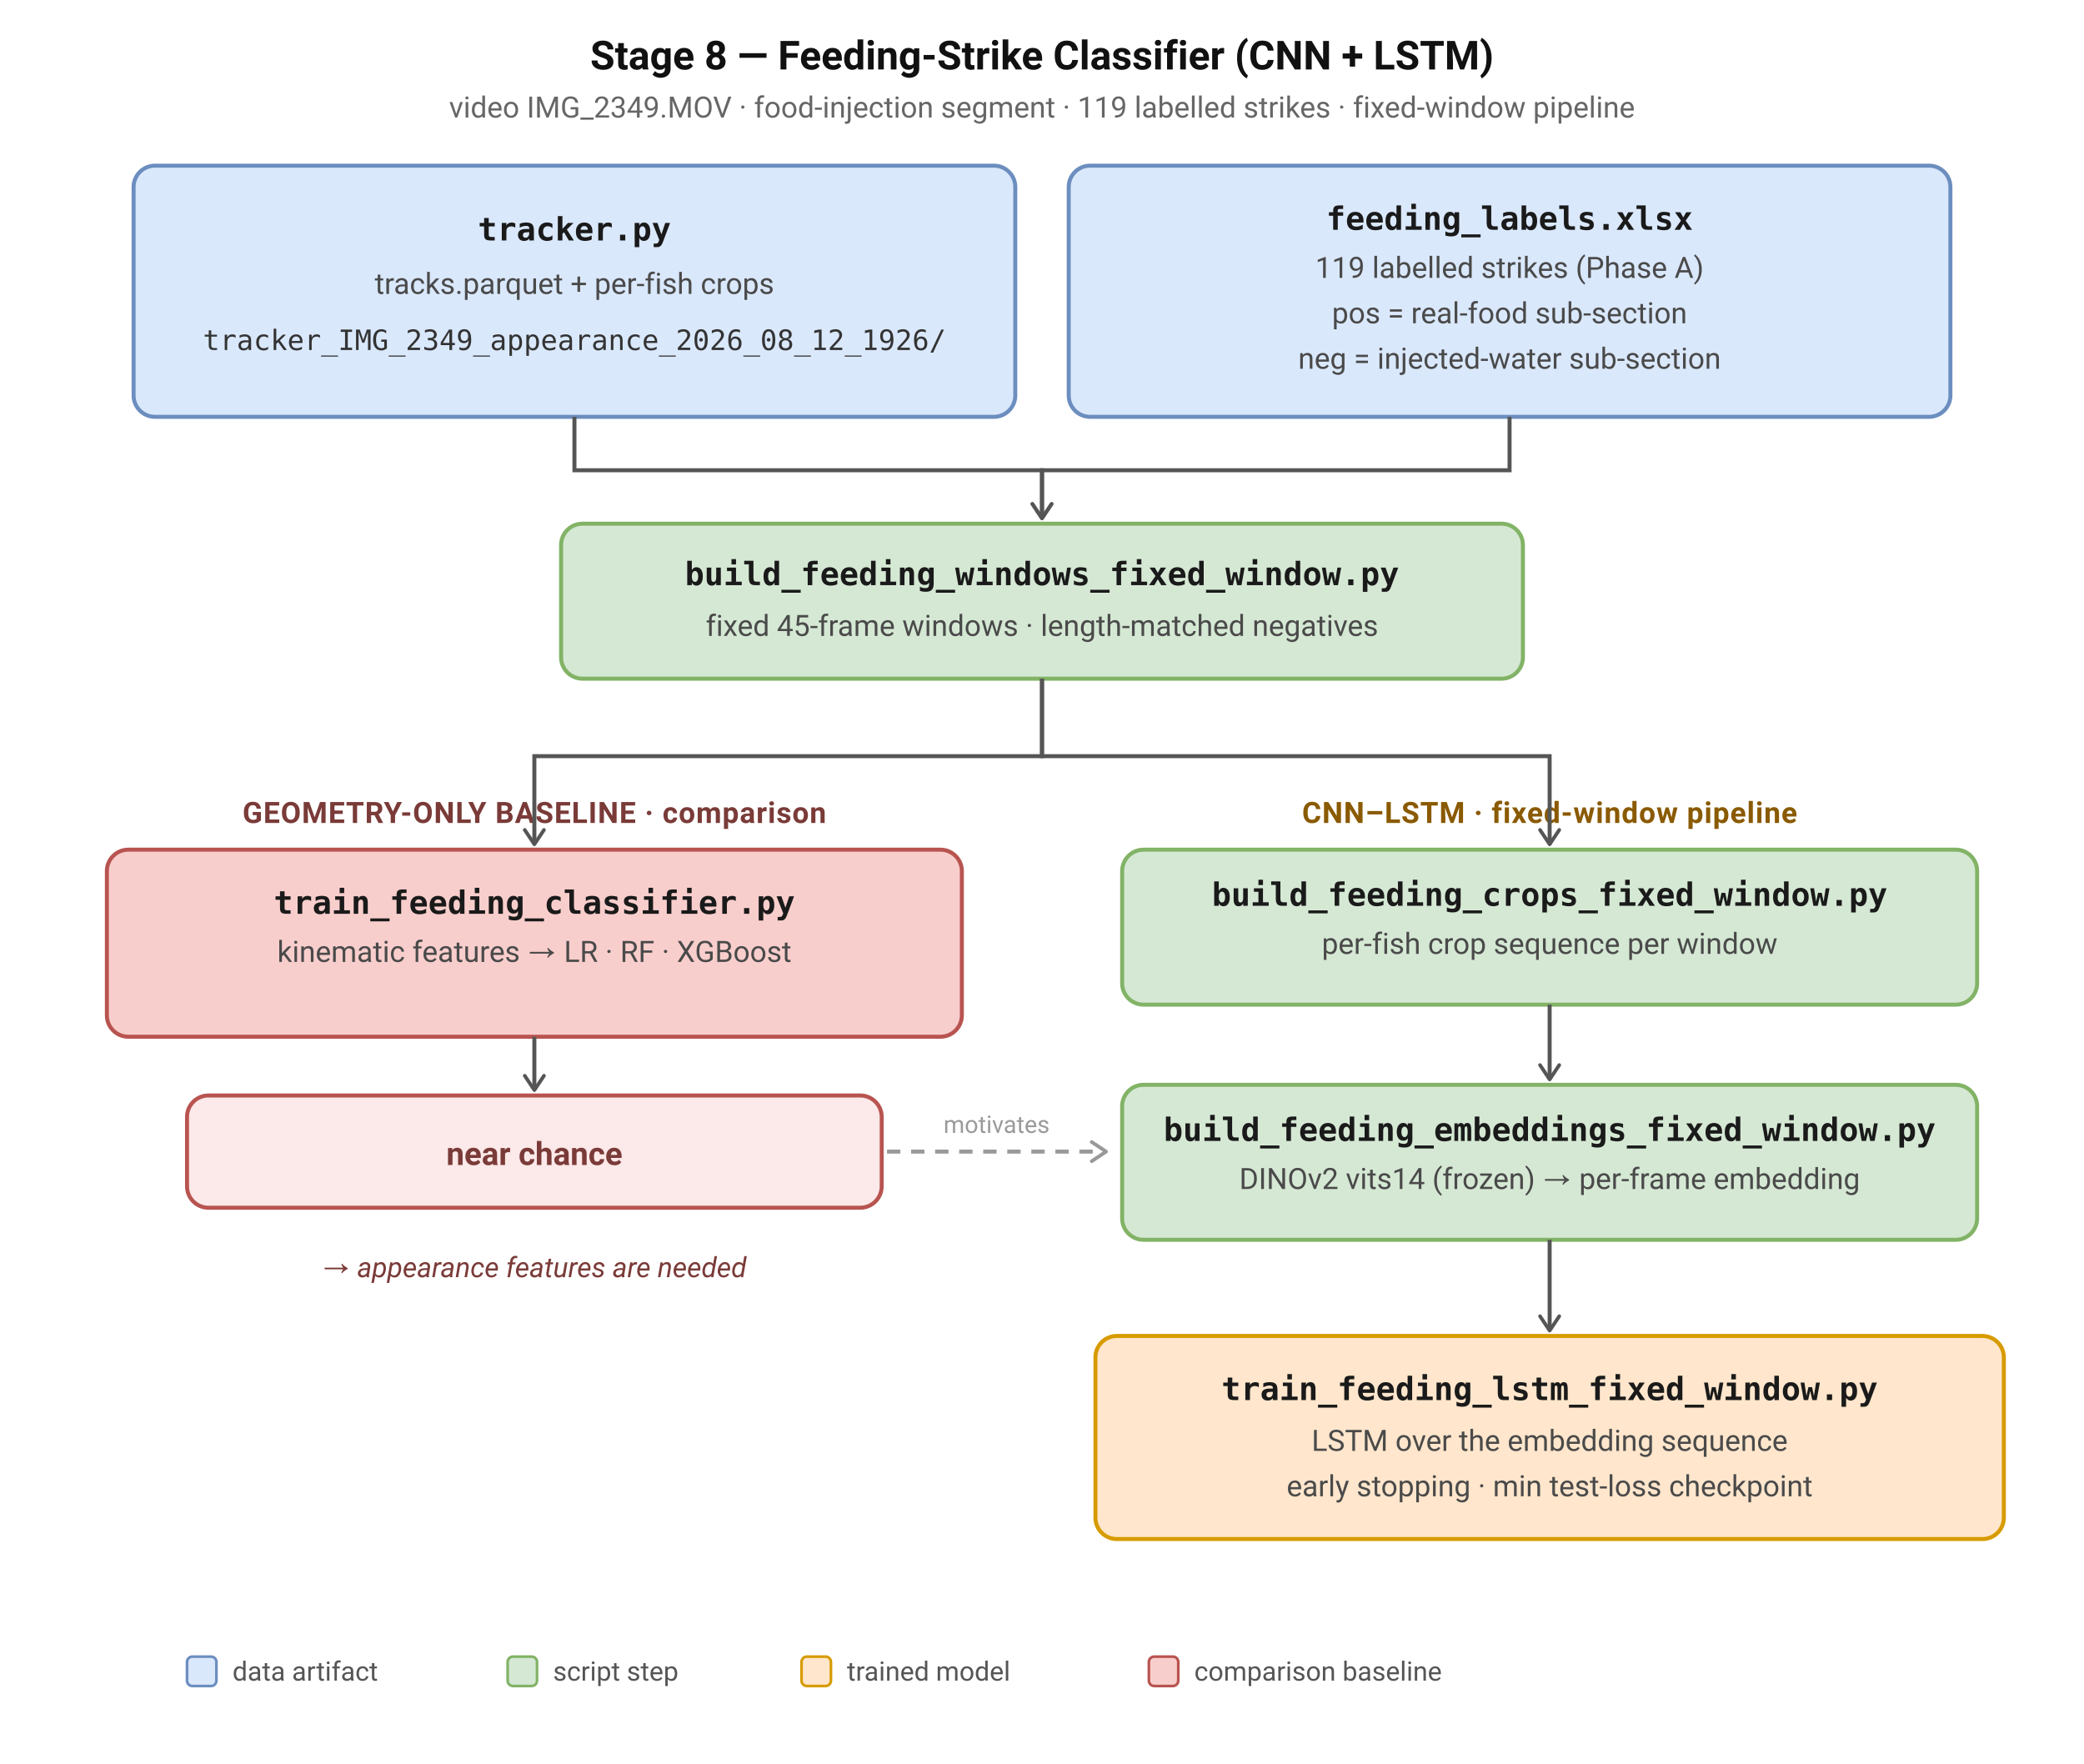
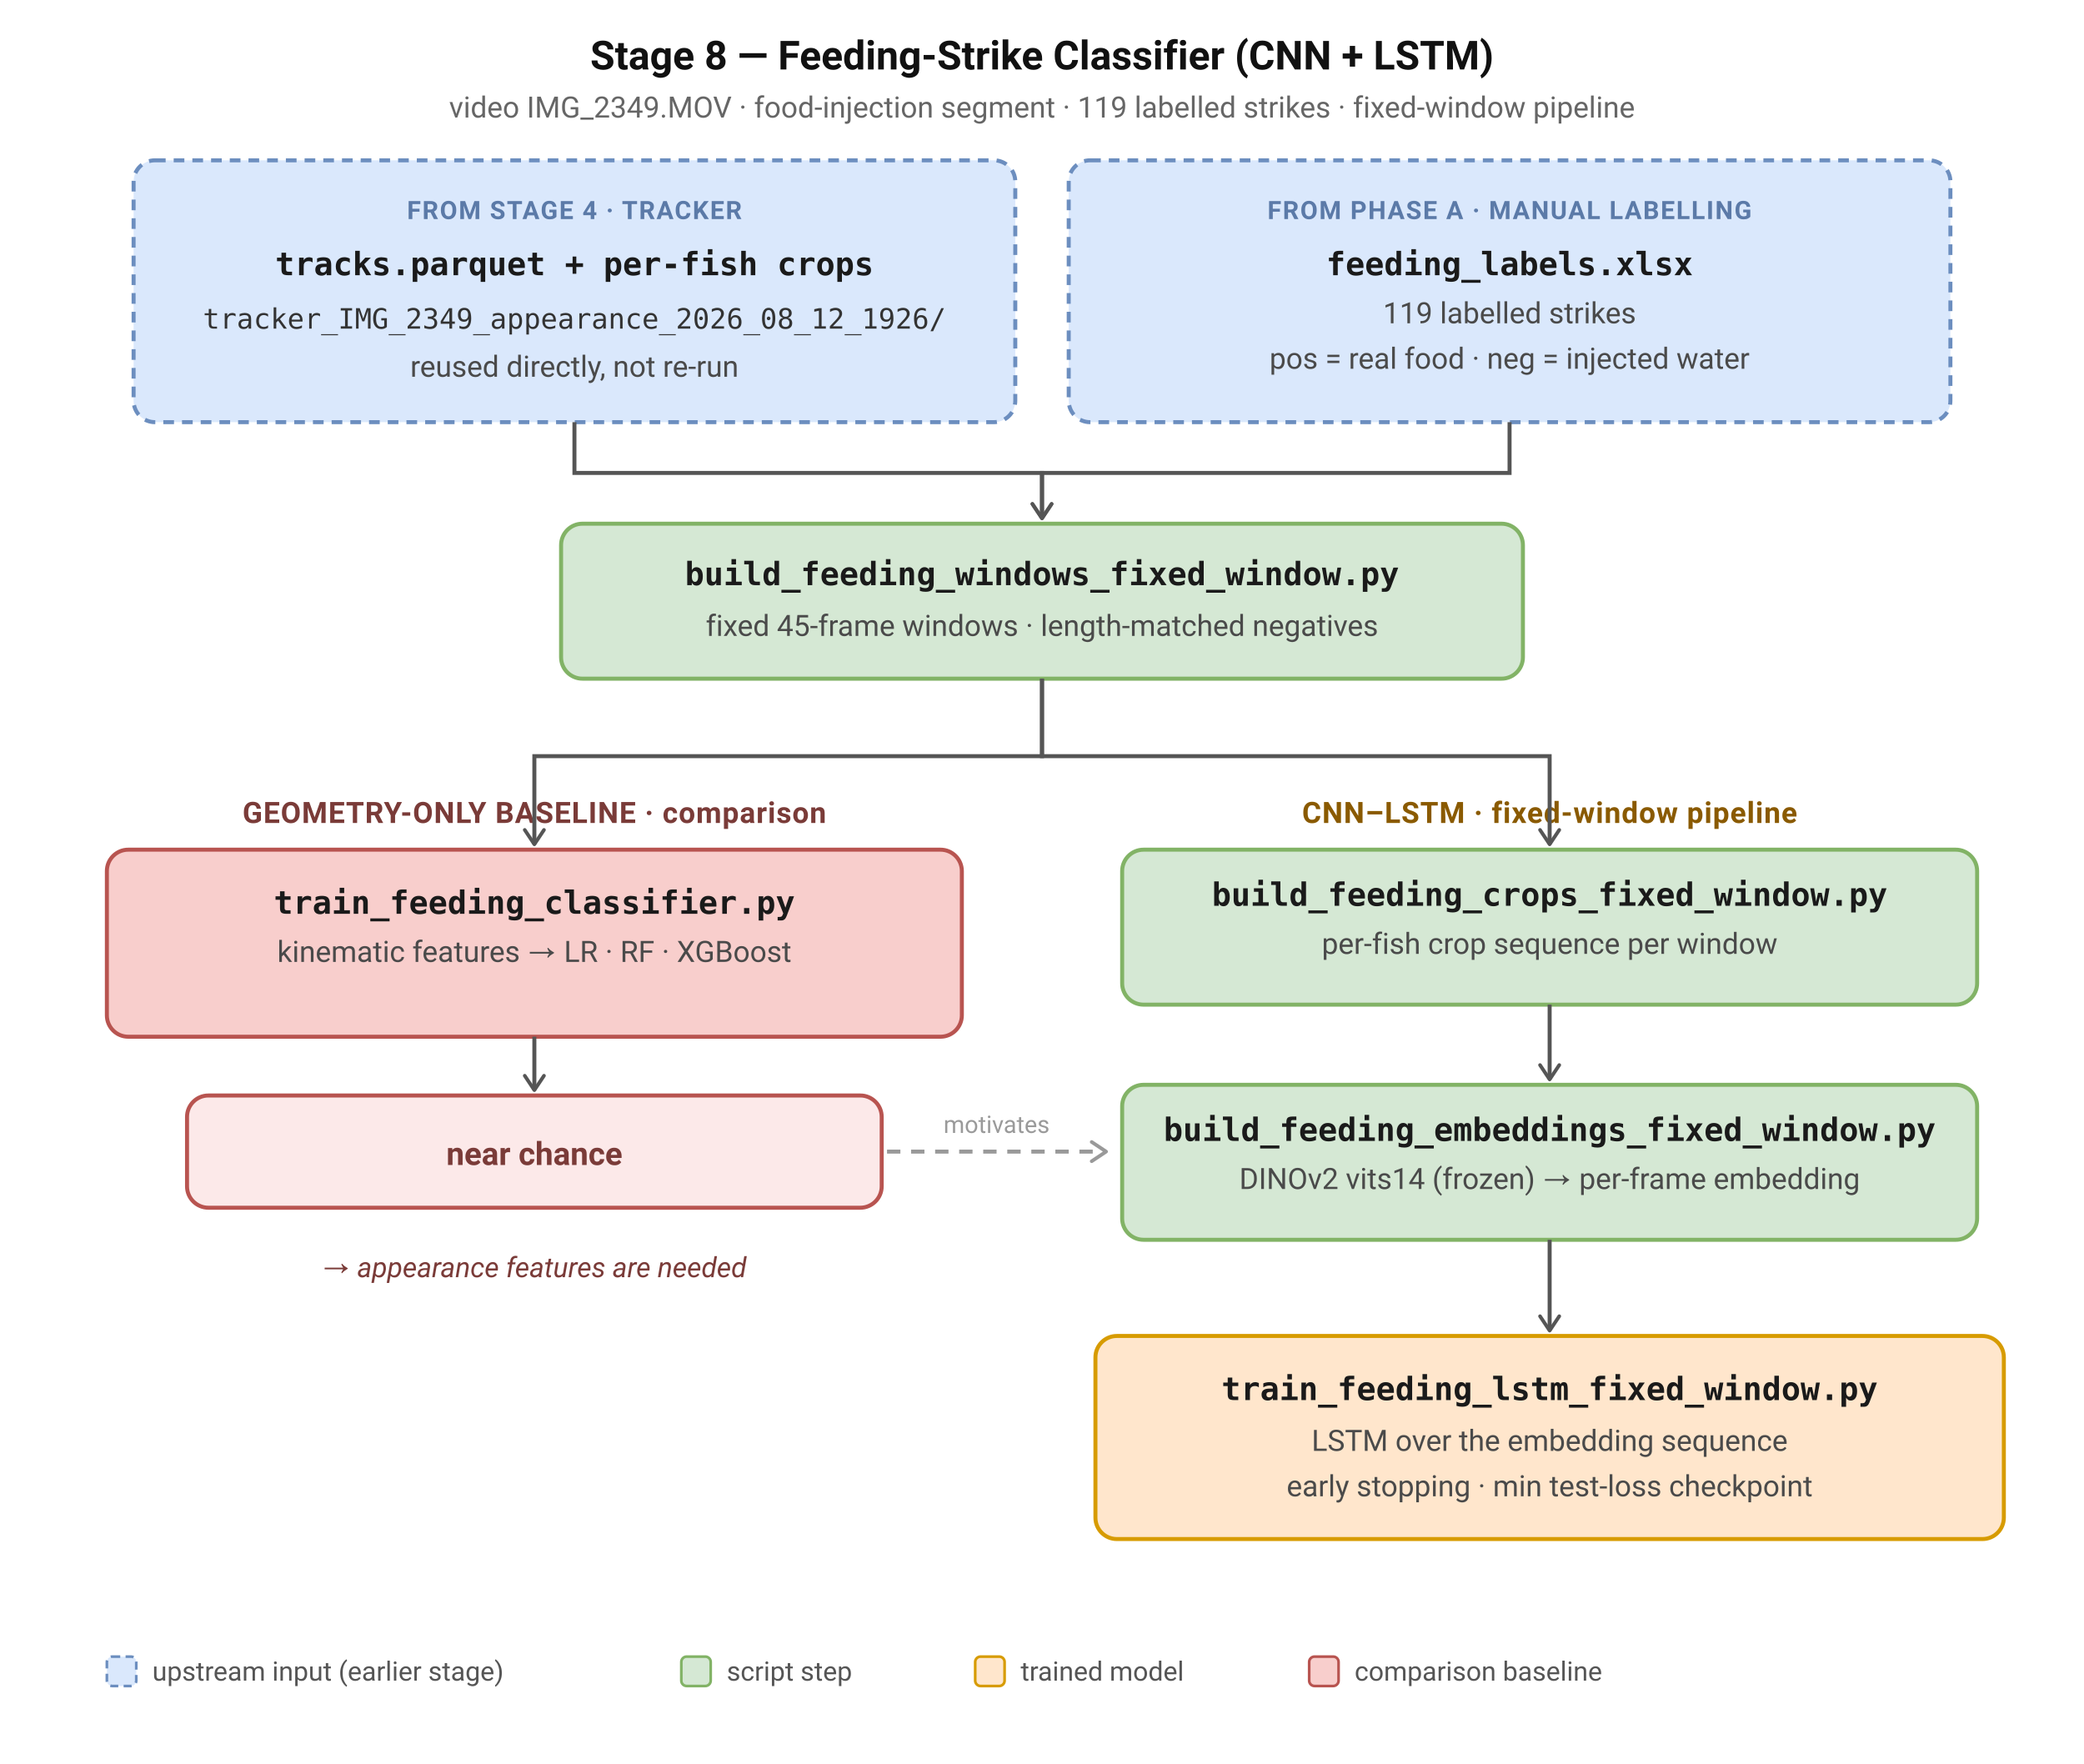
<svg xmlns="http://www.w3.org/2000/svg" width="100%" viewBox="0 0 780 660" role="img">
  <defs>
    <marker id="arrow" viewBox="0 0 10 10" refX="8" refY="5" markerWidth="6" markerHeight="6" orient="auto-start-reverse">
      <path d="M2 1L8 5L2 9" fill="none" stroke="context-stroke" stroke-width="1.5" stroke-linecap="round" stroke-linejoin="round" />
    </marker>
    <style>
      text { font-family: -apple-system, "Segoe UI", Roboto, Helvetica, Arial, sans-serif; text-anchor: middle; }
      .d-title { font-size: 15px; font-weight: 700; fill: #111; }
      .d-sub { font-size: 11px; fill: #666; }
      .name { font-family: ui-monospace, SFMono-Regular, Menlo, Consolas, monospace; font-size: 12px; font-weight: 600; fill: #1a1a1a; }
      .name-sm { font-family: ui-monospace, SFMono-Regular, Menlo, Consolas, monospace; font-size: 10.5px; fill: #333; }
      .desc { font-size: 11px; fill: #4a4a4a; }
      .kept { font-size: 12px; font-weight: 700; fill: #8a5a00; }
      .bl-res { font-size: 12px; font-weight: 700; fill: #7a3b38; }
      .col-head-bl { font-size: 11px; font-weight: 700; fill: #7a3b38; letter-spacing: 0.3px; }
      .col-head-ml { font-size: 11px; font-weight: 700; fill: #8a5a00; letter-spacing: 0.3px; }
      .note { font-size: 10.5px; font-style: italic; fill: #7a3b38; }
      .tiny { font-size: 9px; fill: #9a9a9a; }
+       .prov { font-size: 9.5px; font-weight: 700; fill: #5b7aa8; letter-spacing: 0.5px; }
      .legend { font-size: 10px; fill: #555; text-anchor: start; }
      .box { stroke-width: 1.5; }
    </style>
  </defs>
  <text class="d-title" x="390" y="26">Stage 8 — Feeding-Strike Classifier (CNN + LSTM)</text>
  <text class="d-sub" x="390" y="44">video IMG_2349.MOV · food-injection segment · 119 labelled strikes · fixed-window pipeline</text>
-   <rect class="box" x="50" y="62" width="330" height="94" rx="8" fill="#dae8fc" stroke="#6c8ebf" />
-   <text class="name" x="215" y="90">tracker.py</text>
-   <text class="desc" x="215" y="110">tracks.parquet  +  per-fish crops</text>
-   <text class="name-sm" x="215" y="131">tracker_IMG_2349_appearance_2026_08_12_1926/</text>
-   <rect class="box" x="400" y="62" width="330" height="94" rx="8" fill="#dae8fc" stroke="#6c8ebf" />
-   <text class="name" x="565" y="86">feeding_labels.xlsx</text>
-   <text class="desc" x="565" y="104">119 labelled strikes (Phase A)</text>
-   <text class="desc" x="565" y="121">pos = real-food sub-section</text>
-   <text class="desc" x="565" y="138">neg = injected-water sub-section</text>
+   <rect class="box" x="50" y="60" width="330" height="98" rx="8" fill="#dae8fc" stroke="#6c8ebf" stroke-dasharray="4 3" />
+   <text class="prov" x="215" y="82">FROM STAGE 4 · TRACKER</text>
+   <text class="name" x="215" y="103">tracks.parquet  +  per-fish crops</text>
+   <text class="name-sm" x="215" y="123">tracker_IMG_2349_appearance_2026_08_12_1926/</text>
+   <text class="desc" x="215" y="141">reused directly, not re-run</text>
+   <rect class="box" x="400" y="60" width="330" height="98" rx="8" fill="#dae8fc" stroke="#6c8ebf" stroke-dasharray="4 3" />
+   <text class="prov" x="565" y="82">FROM PHASE A · MANUAL LABELLING</text>
+   <text class="name" x="565" y="103">feeding_labels.xlsx</text>
+   <text class="desc" x="565" y="121">119 labelled strikes</text>
+   <text class="desc" x="565" y="138">pos = real food · neg = injected water</text>
  <rect class="box" x="210" y="196" width="360" height="58" rx="8" fill="#d5e8d4" stroke="#82b366" />
  <text class="name" x="390" y="219">build_feeding_windows_fixed_window.py</text>
  <text class="desc" x="390" y="238">fixed 45-frame windows · length-matched negatives</text>
  <text class="col-head-bl" x="200" y="308">GEOMETRY-ONLY BASELINE · comparison</text>
  <rect class="box" x="40" y="318" width="320" height="70" rx="8" fill="#f8cecc" stroke="#b85450" />
  <text class="name" x="200" y="342">train_feeding_classifier.py</text>
  <text class="desc" x="200" y="360">kinematic features → LR · RF · XGBoost</text>
  <rect class="box" x="70" y="410" width="260" height="42" rx="8" fill="#fce9e9" stroke="#b85450" />
  <text class="bl-res" x="200" y="436">near chance</text>
  <text class="note" x="200" y="478">→ appearance features are needed</text>
  <text class="col-head-ml" x="580" y="308">CNN–LSTM · fixed-window pipeline</text>
  <rect class="box" x="420" y="318" width="320" height="58" rx="8" fill="#d5e8d4" stroke="#82b366" />
  <text class="name" x="580" y="339">build_feeding_crops_fixed_window.py</text>
  <text class="desc" x="580" y="357">per-fish crop sequence per window</text>
  <rect class="box" x="420" y="406" width="320" height="58" rx="8" fill="#d5e8d4" stroke="#82b366" />
  <text class="name" x="580" y="427">build_feeding_embeddings_fixed_window.py</text>
  <text class="desc" x="580" y="445">DINOv2 vits14 (frozen) → per-frame embedding</text>
  <rect class="box" x="410" y="500" width="340" height="76" rx="8" fill="#ffe6cc" stroke="#d79b00" />
  <text class="name" x="580" y="524">train_feeding_lstm_fixed_window.py</text>
  <text class="desc" x="580" y="543">LSTM over the embedding sequence</text>
  <text class="desc" x="580" y="560">early stopping · min test-loss checkpoint</text>
  <g fill="none" stroke="#555" stroke-width="1.5">
-     <polyline points="215,156 215,176 390,176 390,194" marker-end="url(#arrow)" />
-     <polyline points="565,156 565,176 390,176 390,194" marker-end="url(#arrow)" />
+     <polyline points="215,158 215,177 390,177 390,194" marker-end="url(#arrow)" />
+     <polyline points="565,158 565,177 390,177 390,194" marker-end="url(#arrow)" />
    <polyline points="390,254 390,283 200,283 200,316" marker-end="url(#arrow)" />
    <polyline points="390,254 390,283 580,283 580,316" marker-end="url(#arrow)" />
    <polyline points="200,388 200,408" marker-end="url(#arrow)" />
    <polyline points="580,376 580,404" marker-end="url(#arrow)" />
    <polyline points="580,464 580,498" marker-end="url(#arrow)" />
    <polyline points="332,431 414,431" stroke="#999" stroke-dasharray="5 4" marker-end="url(#arrow)" />
  </g>
  <text class="tiny" x="373" y="424">motivates</text>
  <g>
-     <rect x="70" y="620" width="11" height="11" rx="2" fill="#dae8fc" stroke="#6c8ebf" />
-     <text class="legend" x="87" y="629">data artifact</text>
-     <rect x="190" y="620" width="11" height="11" rx="2" fill="#d5e8d4" stroke="#82b366" />
-     <text class="legend" x="207" y="629">script step</text>
-     <rect x="300" y="620" width="11" height="11" rx="2" fill="#ffe6cc" stroke="#d79b00" />
-     <text class="legend" x="317" y="629">trained model</text>
-     <rect x="430" y="620" width="11" height="11" rx="2" fill="#f8cecc" stroke="#b85450" />
-     <text class="legend" x="447" y="629">comparison baseline</text>
+     <rect x="40" y="620" width="11" height="11" rx="2" fill="#dae8fc" stroke="#6c8ebf" stroke-dasharray="3 2" />
+     <text class="legend" x="57" y="629">upstream input (earlier stage)</text>
+     <rect x="255" y="620" width="11" height="11" rx="2" fill="#d5e8d4" stroke="#82b366" />
+     <text class="legend" x="272" y="629">script step</text>
+     <rect x="365" y="620" width="11" height="11" rx="2" fill="#ffe6cc" stroke="#d79b00" />
+     <text class="legend" x="382" y="629">trained model</text>
+     <rect x="490" y="620" width="11" height="11" rx="2" fill="#f8cecc" stroke="#b85450" />
+     <text class="legend" x="507" y="629">comparison baseline</text>
  </g>
</svg>
